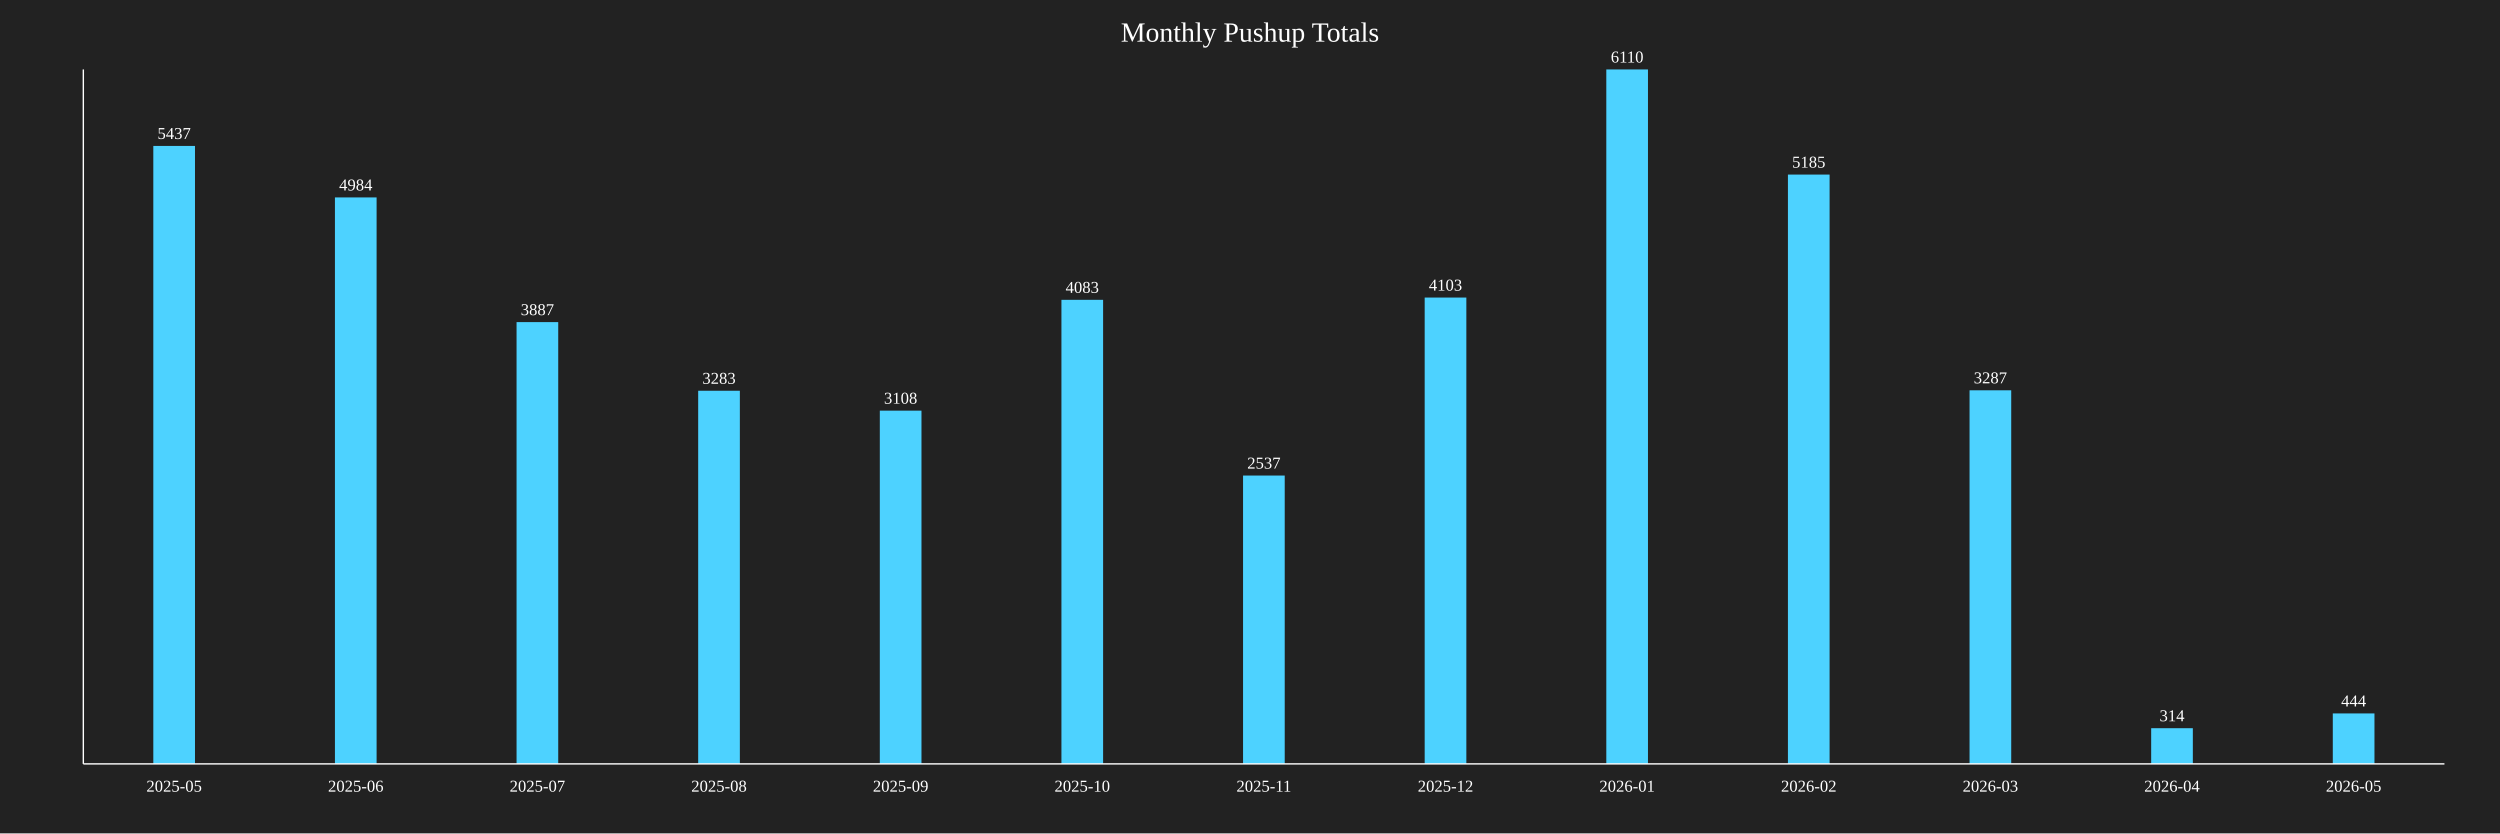
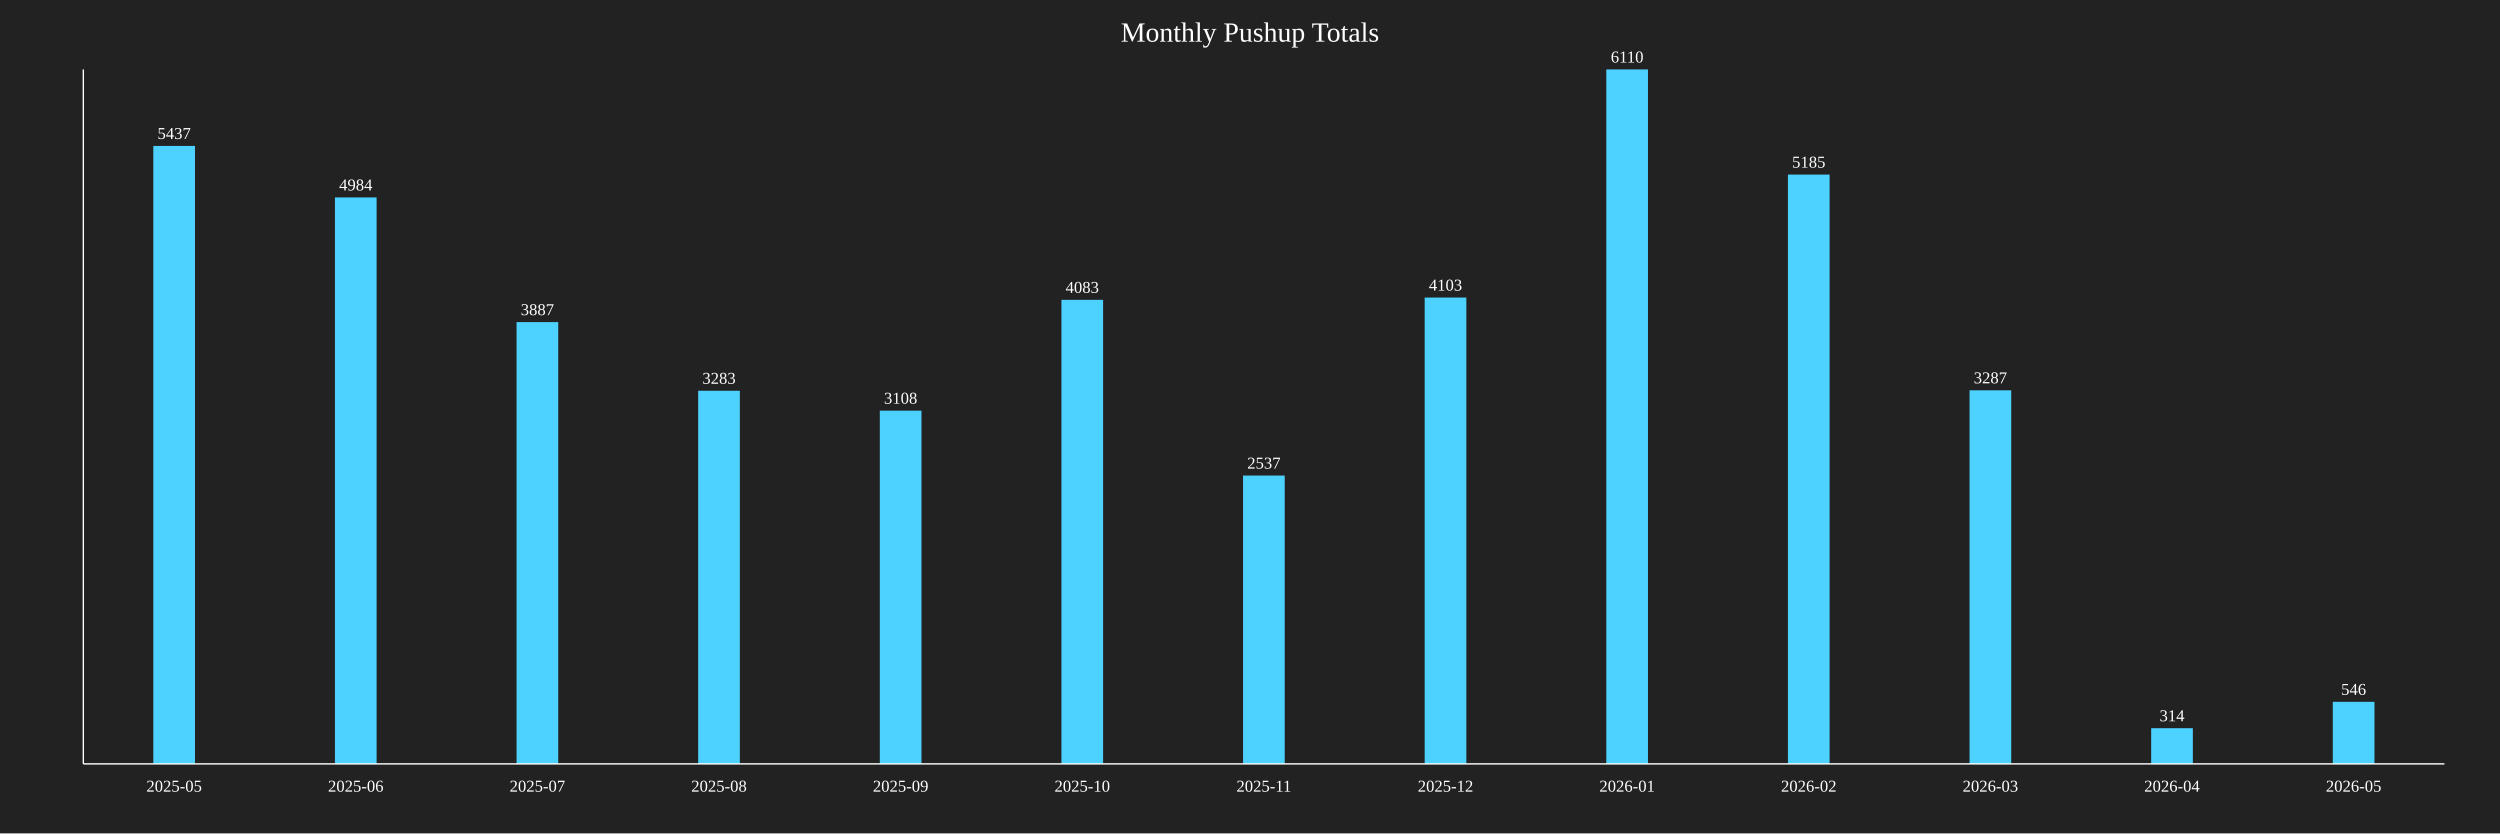
<svg xmlns="http://www.w3.org/2000/svg" baseProfile="full" height="600" version="1.1" width="1800">
  <defs />
  <rect fill="#222222" height="100%" width="100%" x="0" y="0" />
  <text fill="white" font-size="20" text-anchor="middle" x="900.0" y="30">Monthly Pushup Totals</text>
  <rect fill="#4DD2FF" height="444.926" width="30" x="110.385" y="105.074" />
  <text fill="white" font-size="12" text-anchor="middle" x="125.385" y="100.074">5437</text>
  <text fill="white" font-size="12" text-anchor="middle" x="125.385" y="570">2025-05</text>
  <rect fill="#4DD2FF" height="407.856" width="30" x="241.154" y="142.144" />
  <text fill="white" font-size="12" text-anchor="middle" x="256.154" y="137.144">4984</text>
  <text fill="white" font-size="12" text-anchor="middle" x="256.154" y="570">2025-06</text>
  <rect fill="#4DD2FF" height="318.085" width="30" x="371.923" y="231.915" />
  <text fill="white" font-size="12" text-anchor="middle" x="386.923" y="226.915">3887</text>
  <text fill="white" font-size="12" text-anchor="middle" x="386.923" y="570">2025-07</text>
  <rect fill="#4DD2FF" height="268.658" width="30" x="502.692" y="281.342" />
  <text fill="white" font-size="12" text-anchor="middle" x="517.692" y="276.342">3283</text>
  <text fill="white" font-size="12" text-anchor="middle" x="517.692" y="570">2025-08</text>
  <rect fill="#4DD2FF" height="254.337" width="30" x="633.462" y="295.663" />
  <text fill="white" font-size="12" text-anchor="middle" x="648.462" y="290.663">3108</text>
  <text fill="white" font-size="12" text-anchor="middle" x="648.462" y="570">2025-09</text>
  <rect fill="#4DD2FF" height="334.124" width="30" x="764.231" y="215.876" />
  <text fill="white" font-size="12" text-anchor="middle" x="779.231" y="210.876">4083</text>
  <text fill="white" font-size="12" text-anchor="middle" x="779.231" y="570">2025-10</text>
  <rect fill="#4DD2FF" height="207.61" width="30" x="895.0" y="342.39" />
  <text fill="white" font-size="12" text-anchor="middle" x="910.0" y="337.39">2537</text>
  <text fill="white" font-size="12" text-anchor="middle" x="910.0" y="570">2025-11</text>
  <rect fill="#4DD2FF" height="335.761" width="30" x="1025.769" y="214.239" />
  <text fill="white" font-size="12" text-anchor="middle" x="1040.769" y="209.239">4103</text>
  <text fill="white" font-size="12" text-anchor="middle" x="1040.769" y="570">2025-12</text>
  <rect fill="#4DD2FF" height="500.0" width="30" x="1156.538" y="50.0" />
  <text fill="white" font-size="12" text-anchor="middle" x="1171.538" y="45.0">6110</text>
  <text fill="white" font-size="12" text-anchor="middle" x="1171.538" y="570">2026-01</text>
  <rect fill="#4DD2FF" height="424.304" width="30" x="1287.308" y="125.696" />
  <text fill="white" font-size="12" text-anchor="middle" x="1302.308" y="120.696">5185</text>
  <text fill="white" font-size="12" text-anchor="middle" x="1302.308" y="570">2026-02</text>
  <rect fill="#4DD2FF" height="268.985" width="30" x="1418.077" y="281.015" />
  <text fill="white" font-size="12" text-anchor="middle" x="1433.077" y="276.015">3287</text>
  <text fill="white" font-size="12" text-anchor="middle" x="1433.077" y="570">2026-03</text>
  <rect fill="#4DD2FF" height="25.696" width="30" x="1548.846" y="524.304" />
  <text fill="white" font-size="12" text-anchor="middle" x="1563.846" y="519.304">314</text>
  <text fill="white" font-size="12" text-anchor="middle" x="1563.846" y="570">2026-04</text>
-   <rect fill="#4DD2FF" height="36.334" width="30" x="1679.615" y="513.666" />
-   <text fill="white" font-size="12" text-anchor="middle" x="1694.615" y="508.666">444</text>
+   <rect fill="#4DD2FF" height="44.681" width="30" x="1679.615" y="505.319" />
+   <text fill="white" font-size="12" text-anchor="middle" x="1694.615" y="500.319">546</text>
  <text fill="white" font-size="12" text-anchor="middle" x="1694.615" y="570">2026-05</text>
  <line stroke="white" x1="60" x2="60" y1="50" y2="550" />
  <line stroke="white" x1="60" x2="1760" y1="550" y2="550" />
</svg>
